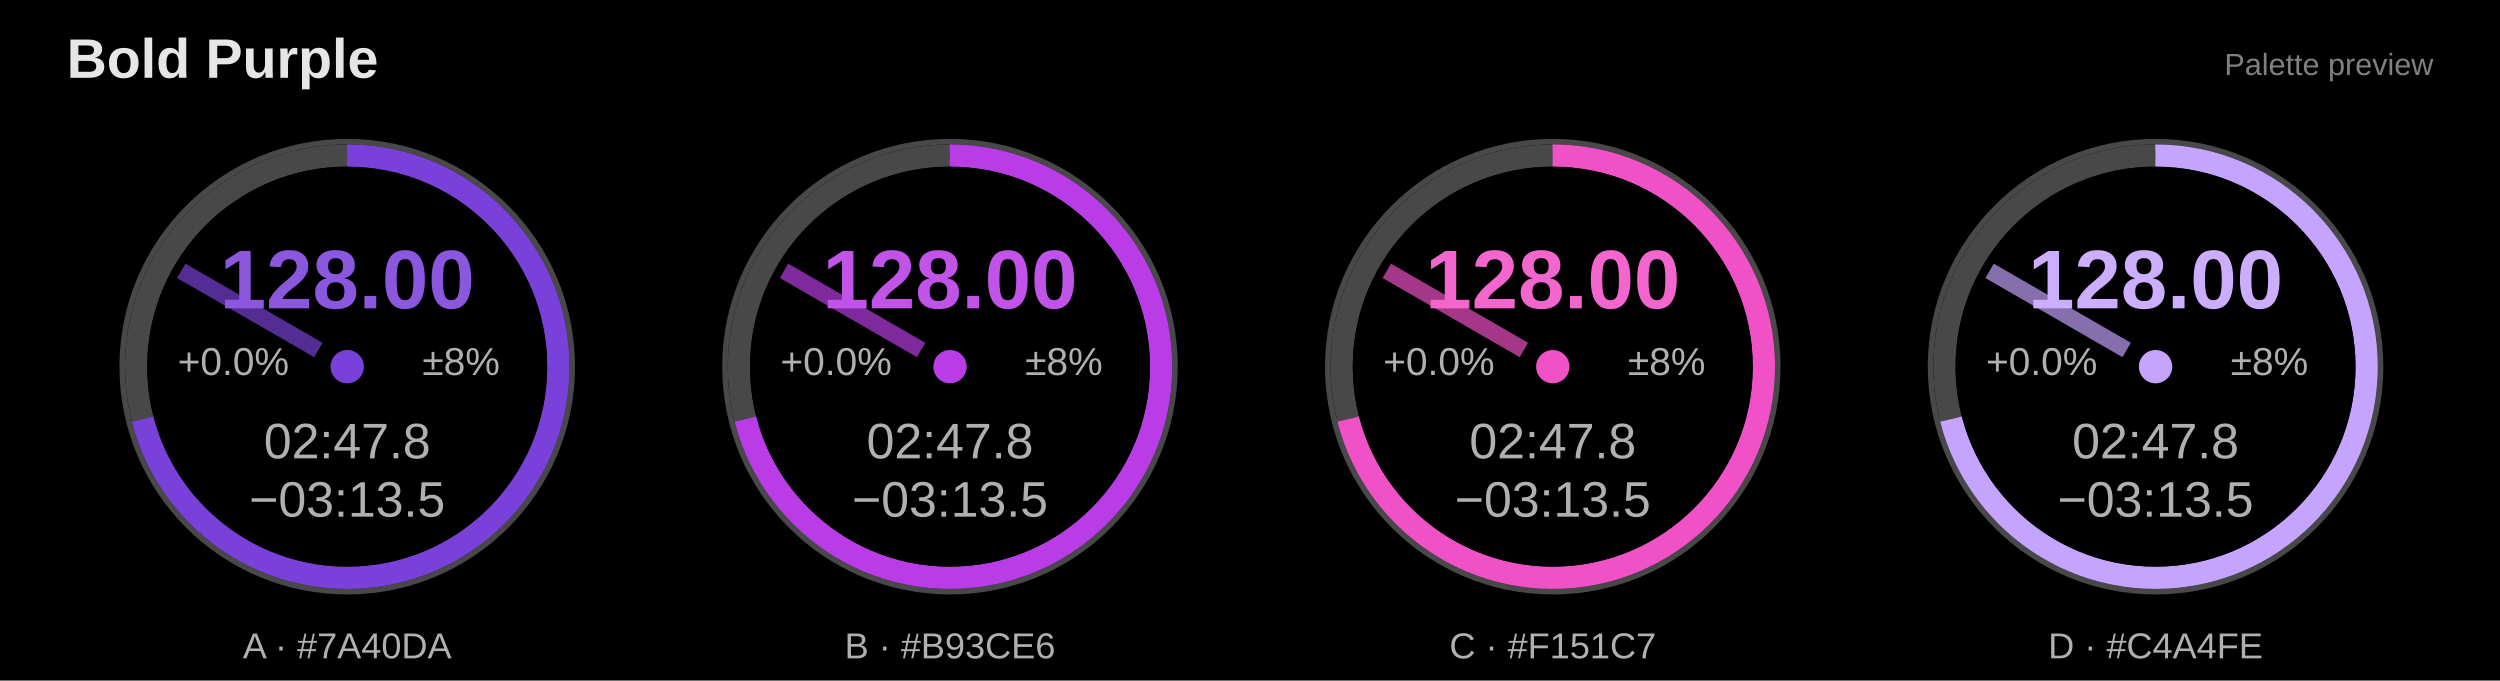
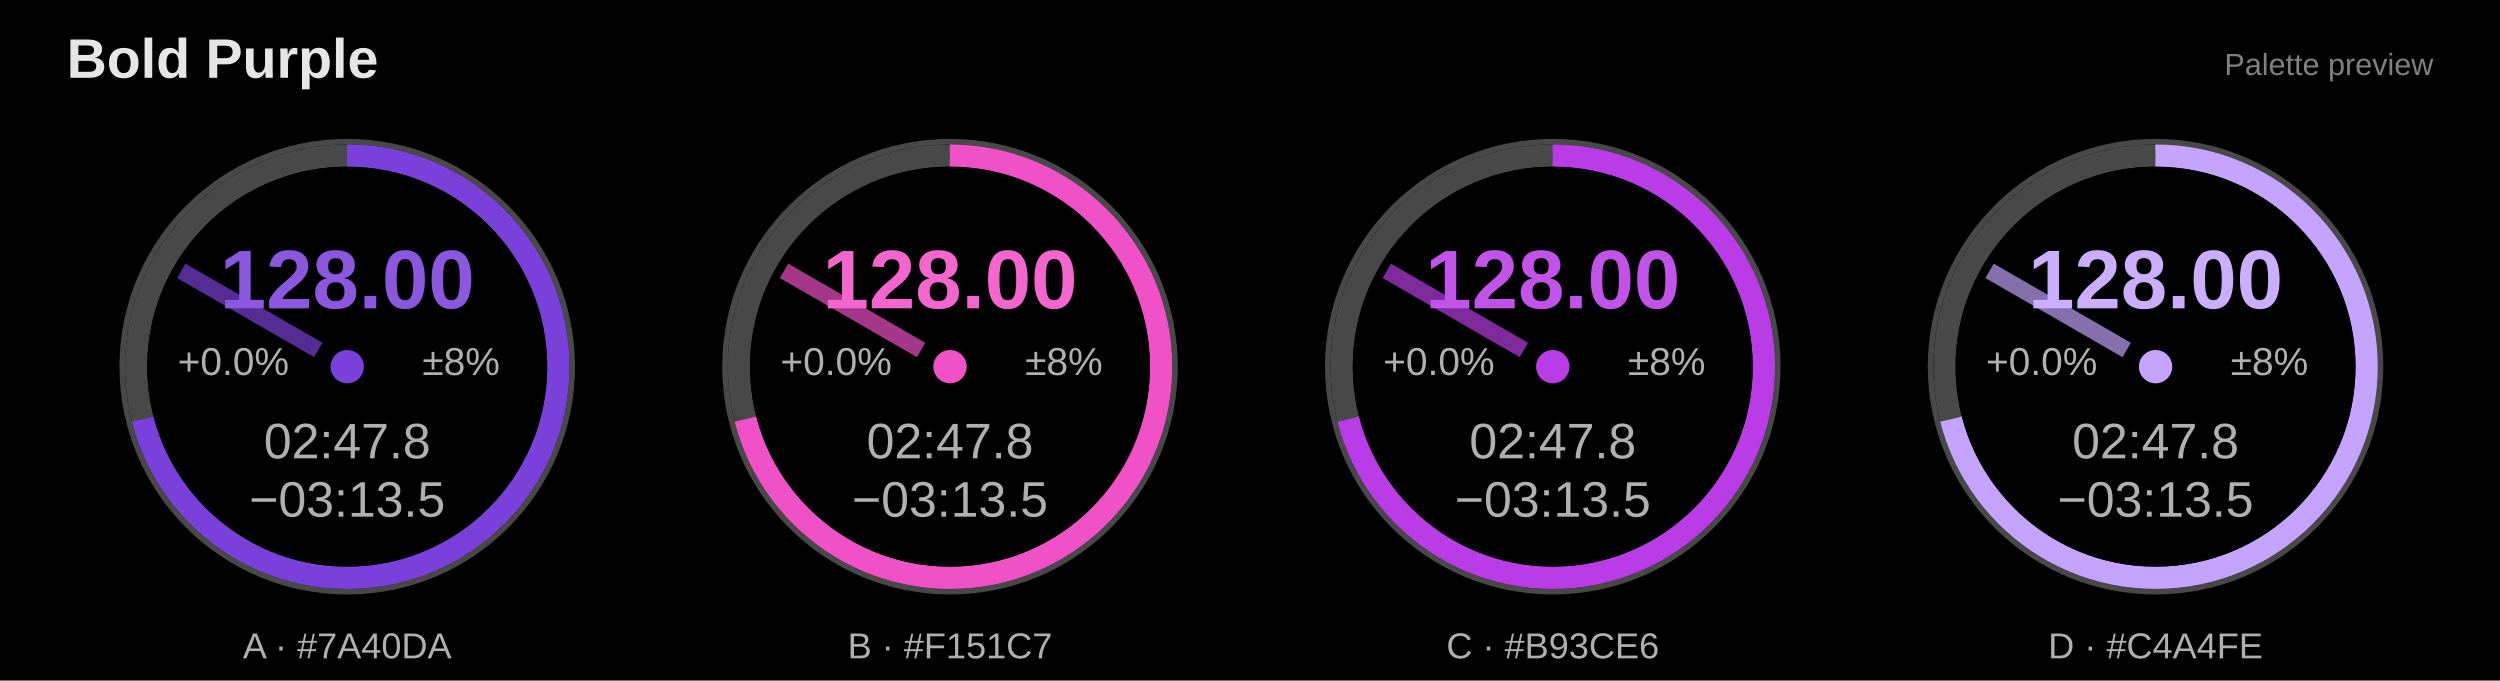
<svg xmlns="http://www.w3.org/2000/svg" width="900" height="245" viewBox="0 0 900 245" role="img" aria-labelledby="title desc">
  <style>text{font-family:Arial,Helvetica,sans-serif;font-variant-numeric:tabular-nums}</style>
  <rect width="900" height="245" fill="#000000" />
  <g transform="translate(0,0)">
    <text x="24" y="28" fill="#E6E6E6" font-size="20" text-anchor="start" font-weight="600">Bold Purple</text>
    <text x="876" y="27" fill="#808080" font-size="11" text-anchor="end" font-weight="400">Palette preview</text>
    <g transform="translate(43,50)">
      <circle cx="82" cy="82" r="81" fill="#000000" stroke="#484848" stroke-width="2" />
      <circle cx="82" cy="82" r="76" fill="none" stroke="#484848" stroke-width="8" />
      <circle cx="82" cy="82" r="76" fill="none" stroke="#7A40DA" stroke-width="8" stroke-dasharray="339.041 138.481" transform="rotate(-90 82 82)" />
      <circle cx="82" cy="82" r="71.5" fill="#000000" stroke="#000000" />
      <rect x="79" y="13" width="6" height="57" fill="#532C94" transform="rotate(-60 82 82)" />
      <circle cx="82" cy="82" r="6" fill="#7A40DA" />
      <text x="82" y="61" fill="#8A57DE" font-size="30" text-anchor="middle" font-weight="700">128.00</text>
      <text x="41" y="85" fill="#B0B0B0" font-size="14" text-anchor="middle" font-weight="400">+0.0%</text>
      <text x="123" y="85" fill="#B0B0B0" font-size="14" text-anchor="middle" font-weight="400">±8%</text>
      <text x="82" y="115" fill="#B0B0B0" font-size="18" text-anchor="middle" font-weight="400">02:47.8</text>
      <text x="82" y="136" fill="#B0B0B0" font-size="18" text-anchor="middle" font-weight="400">−03:13.5</text>
      <text x="82" y="187" fill="#B0B0B0" font-size="13" text-anchor="middle" font-weight="400">A  ·  #7A40DA</text>
    </g>
    <g transform="translate(260,50)">
      <circle cx="82" cy="82" r="81" fill="#000000" stroke="#484848" stroke-width="2" />
      <circle cx="82" cy="82" r="76" fill="none" stroke="#484848" stroke-width="8" />
+       <circle cx="82" cy="82" r="76" fill="none" stroke="#F151C7" stroke-width="8" stroke-dasharray="339.041 138.481" transform="rotate(-90 82 82)" />
+       <circle cx="82" cy="82" r="71.5" fill="#000000" stroke="#000000" />
+       <rect x="79" y="13" width="6" height="57" fill="#A43787" transform="rotate(-60 82 82)" />
+       <circle cx="82" cy="82" r="6" fill="#F151C7" />
+       <text x="82" y="61" fill="#F366CE" font-size="30" text-anchor="middle" font-weight="700">128.00</text>
+       <text x="41" y="85" fill="#B0B0B0" font-size="14" text-anchor="middle" font-weight="400">+0.0%</text>
+       <text x="123" y="85" fill="#B0B0B0" font-size="14" text-anchor="middle" font-weight="400">±8%</text>
+       <text x="82" y="115" fill="#B0B0B0" font-size="18" text-anchor="middle" font-weight="400">02:47.8</text>
+       <text x="82" y="136" fill="#B0B0B0" font-size="18" text-anchor="middle" font-weight="400">−03:13.5</text>
+       <text x="82" y="187" fill="#B0B0B0" font-size="13" text-anchor="middle" font-weight="400">B  ·  #F151C7</text>
+     </g>
+     <g transform="translate(477,50)">
+       <circle cx="82" cy="82" r="81" fill="#000000" stroke="#484848" stroke-width="2" />
+       <circle cx="82" cy="82" r="76" fill="none" stroke="#484848" stroke-width="8" />
      <circle cx="82" cy="82" r="76" fill="none" stroke="#B93CE6" stroke-width="8" stroke-dasharray="339.041 138.481" transform="rotate(-90 82 82)" />
      <circle cx="82" cy="82" r="71.5" fill="#000000" stroke="#000000" />
      <rect x="79" y="13" width="6" height="57" fill="#7E299C" transform="rotate(-60 82 82)" />
      <circle cx="82" cy="82" r="6" fill="#B93CE6" />
      <text x="82" y="61" fill="#C153E9" font-size="30" text-anchor="middle" font-weight="700">128.00</text>
      <text x="41" y="85" fill="#B0B0B0" font-size="14" text-anchor="middle" font-weight="400">+0.0%</text>
      <text x="123" y="85" fill="#B0B0B0" font-size="14" text-anchor="middle" font-weight="400">±8%</text>
      <text x="82" y="115" fill="#B0B0B0" font-size="18" text-anchor="middle" font-weight="400">02:47.8</text>
      <text x="82" y="136" fill="#B0B0B0" font-size="18" text-anchor="middle" font-weight="400">−03:13.5</text>
-       <text x="82" y="187" fill="#B0B0B0" font-size="13" text-anchor="middle" font-weight="400">B  ·  #B93CE6</text>
-     </g>
-     <g transform="translate(477,50)">
-       <circle cx="82" cy="82" r="81" fill="#000000" stroke="#484848" stroke-width="2" />
-       <circle cx="82" cy="82" r="76" fill="none" stroke="#484848" stroke-width="8" />
-       <circle cx="82" cy="82" r="76" fill="none" stroke="#F151C7" stroke-width="8" stroke-dasharray="339.041 138.481" transform="rotate(-90 82 82)" />
-       <circle cx="82" cy="82" r="71.5" fill="#000000" stroke="#000000" />
-       <rect x="79" y="13" width="6" height="57" fill="#A43787" transform="rotate(-60 82 82)" />
-       <circle cx="82" cy="82" r="6" fill="#F151C7" />
-       <text x="82" y="61" fill="#F366CE" font-size="30" text-anchor="middle" font-weight="700">128.00</text>
-       <text x="41" y="85" fill="#B0B0B0" font-size="14" text-anchor="middle" font-weight="400">+0.0%</text>
-       <text x="123" y="85" fill="#B0B0B0" font-size="14" text-anchor="middle" font-weight="400">±8%</text>
-       <text x="82" y="115" fill="#B0B0B0" font-size="18" text-anchor="middle" font-weight="400">02:47.8</text>
-       <text x="82" y="136" fill="#B0B0B0" font-size="18" text-anchor="middle" font-weight="400">−03:13.5</text>
-       <text x="82" y="187" fill="#B0B0B0" font-size="13" text-anchor="middle" font-weight="400">C  ·  #F151C7</text>
+       <text x="82" y="187" fill="#B0B0B0" font-size="13" text-anchor="middle" font-weight="400">C  ·  #B93CE6</text>
    </g>
    <g transform="translate(694,50)">
      <circle cx="82" cy="82" r="81" fill="#000000" stroke="#484848" stroke-width="2" />
      <circle cx="82" cy="82" r="76" fill="none" stroke="#484848" stroke-width="8" />
      <circle cx="82" cy="82" r="76" fill="none" stroke="#C4A4FE" stroke-width="8" stroke-dasharray="339.041 138.481" transform="rotate(-90 82 82)" />
      <circle cx="82" cy="82" r="71.5" fill="#000000" stroke="#000000" />
      <rect x="79" y="13" width="6" height="57" fill="#8570AD" transform="rotate(-60 82 82)" />
      <circle cx="82" cy="82" r="6" fill="#C4A4FE" />
      <text x="82" y="61" fill="#CBAFFE" font-size="30" text-anchor="middle" font-weight="700">128.00</text>
      <text x="41" y="85" fill="#B0B0B0" font-size="14" text-anchor="middle" font-weight="400">+0.0%</text>
      <text x="123" y="85" fill="#B0B0B0" font-size="14" text-anchor="middle" font-weight="400">±8%</text>
      <text x="82" y="115" fill="#B0B0B0" font-size="18" text-anchor="middle" font-weight="400">02:47.8</text>
      <text x="82" y="136" fill="#B0B0B0" font-size="18" text-anchor="middle" font-weight="400">−03:13.5</text>
      <text x="82" y="187" fill="#B0B0B0" font-size="13" text-anchor="middle" font-weight="400">D  ·  #C4A4FE</text>
    </g>
  </g>
</svg>
